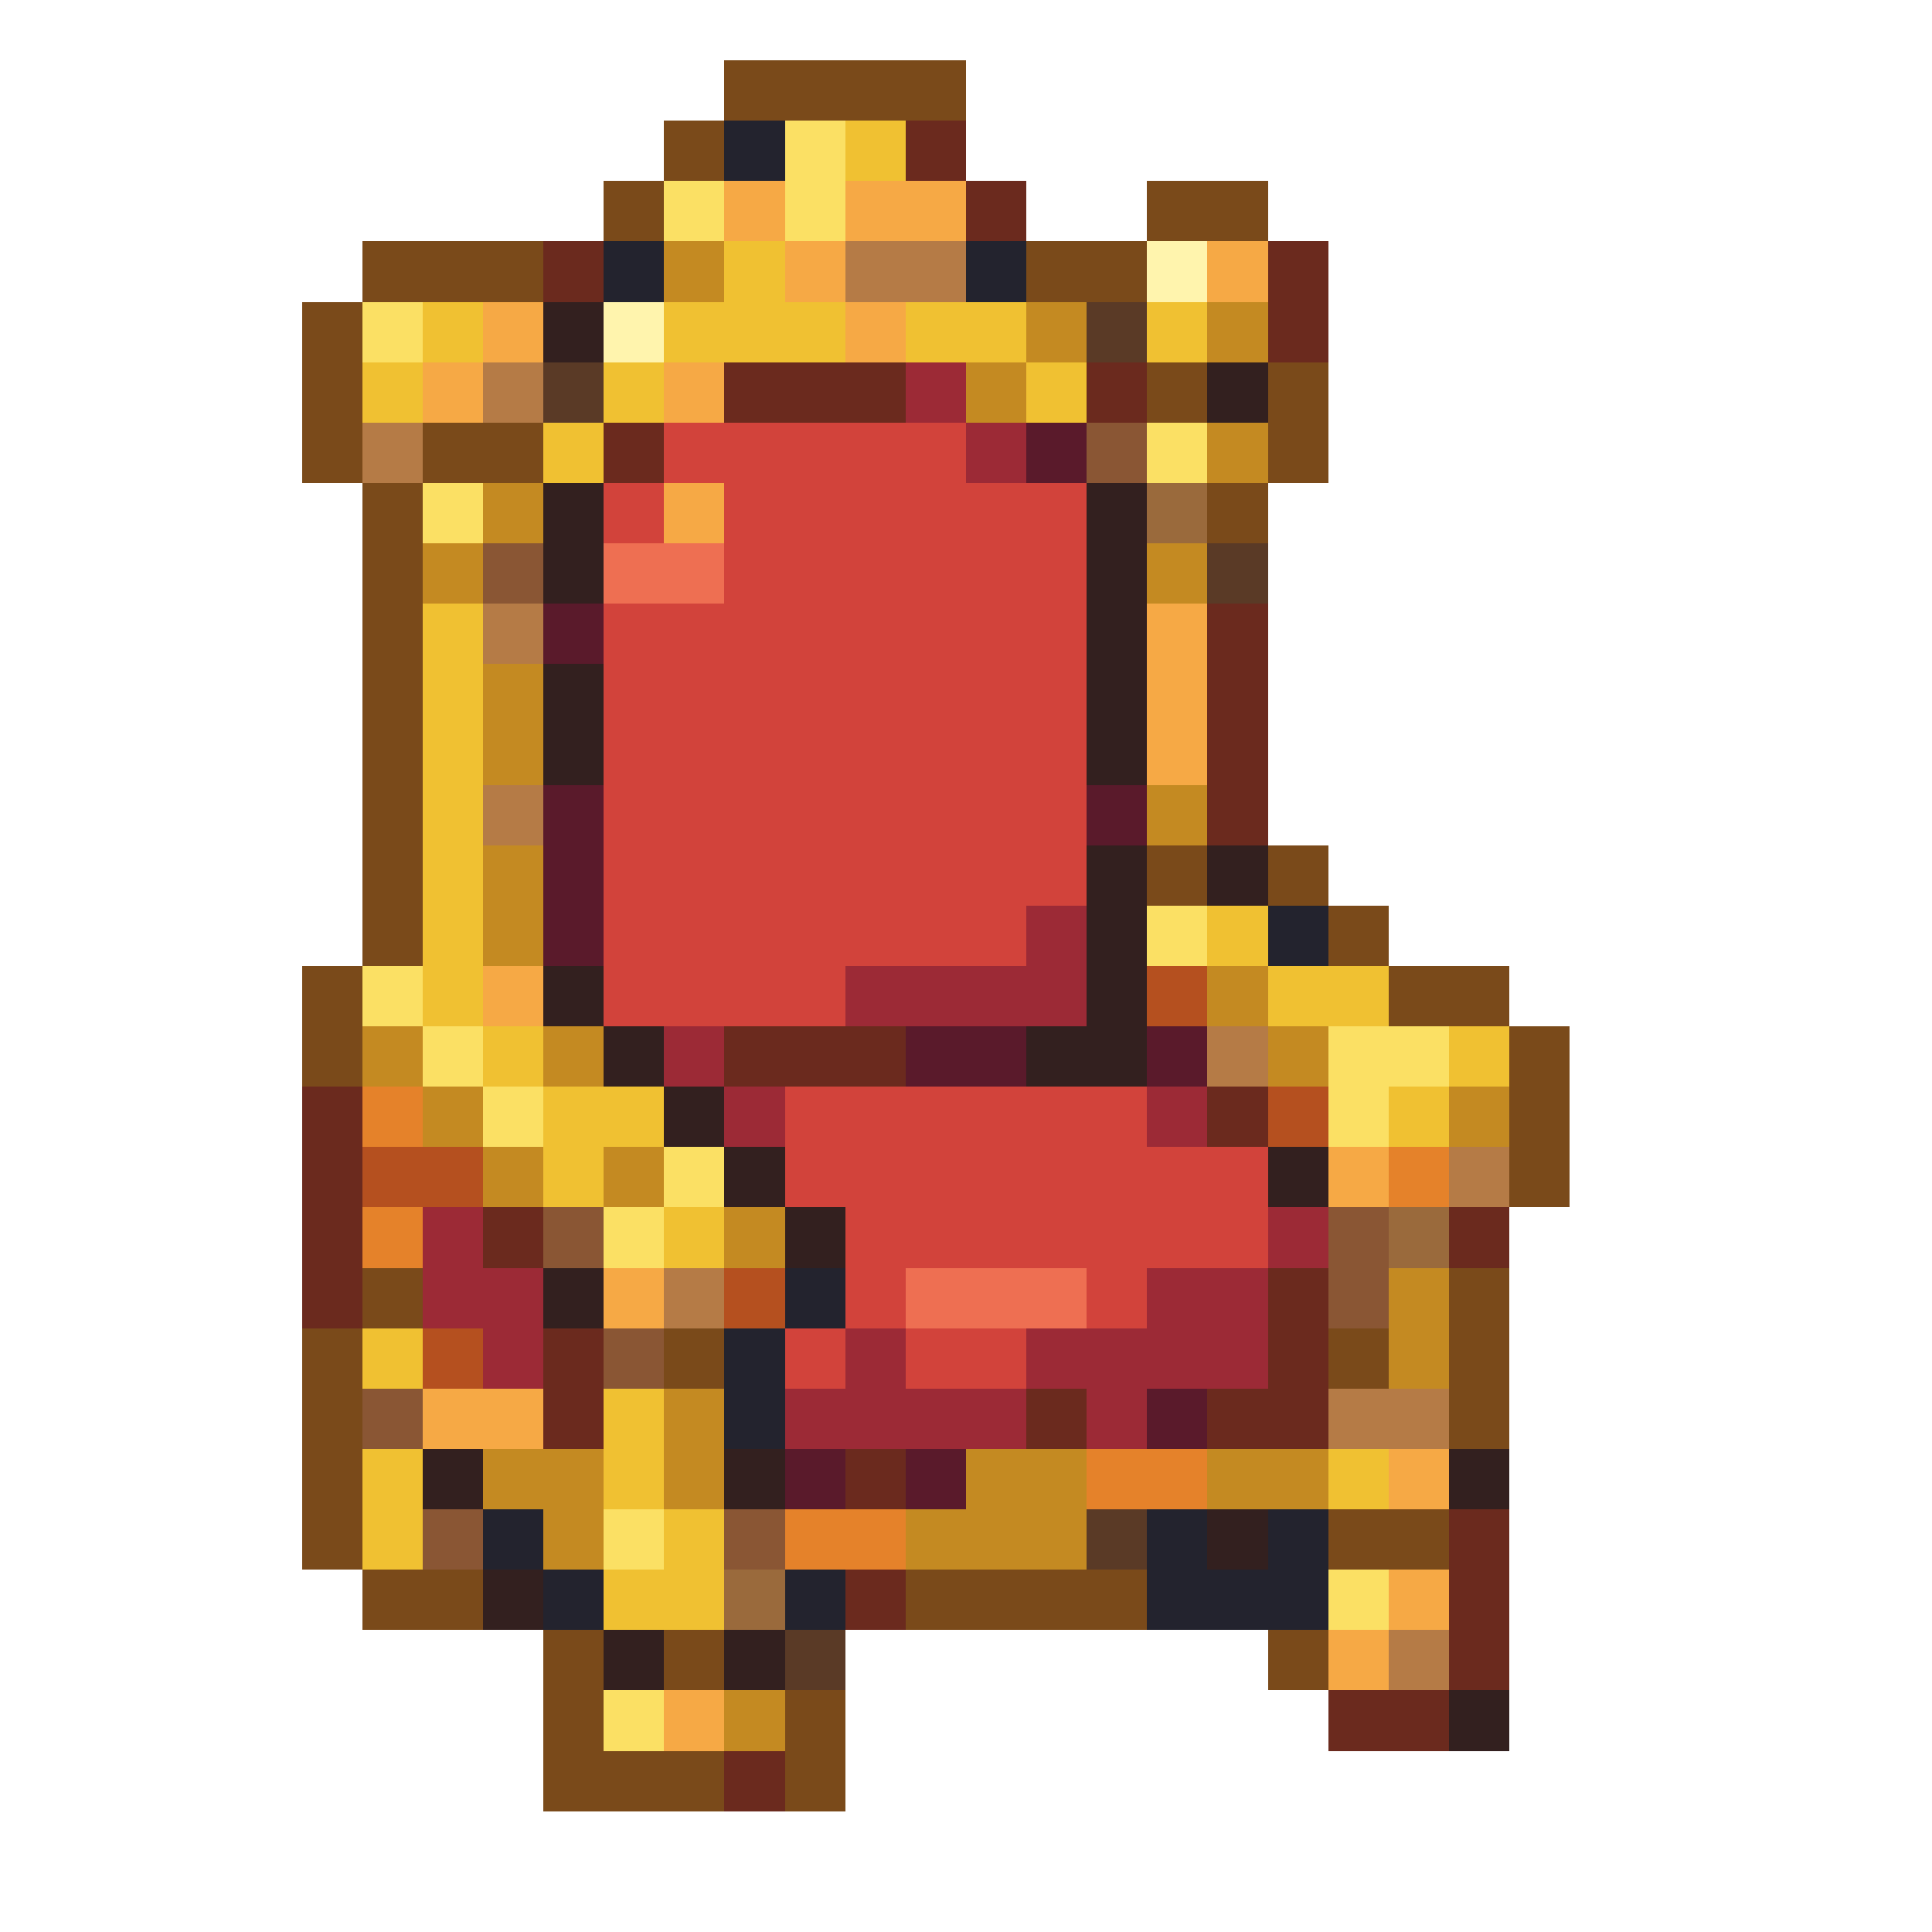
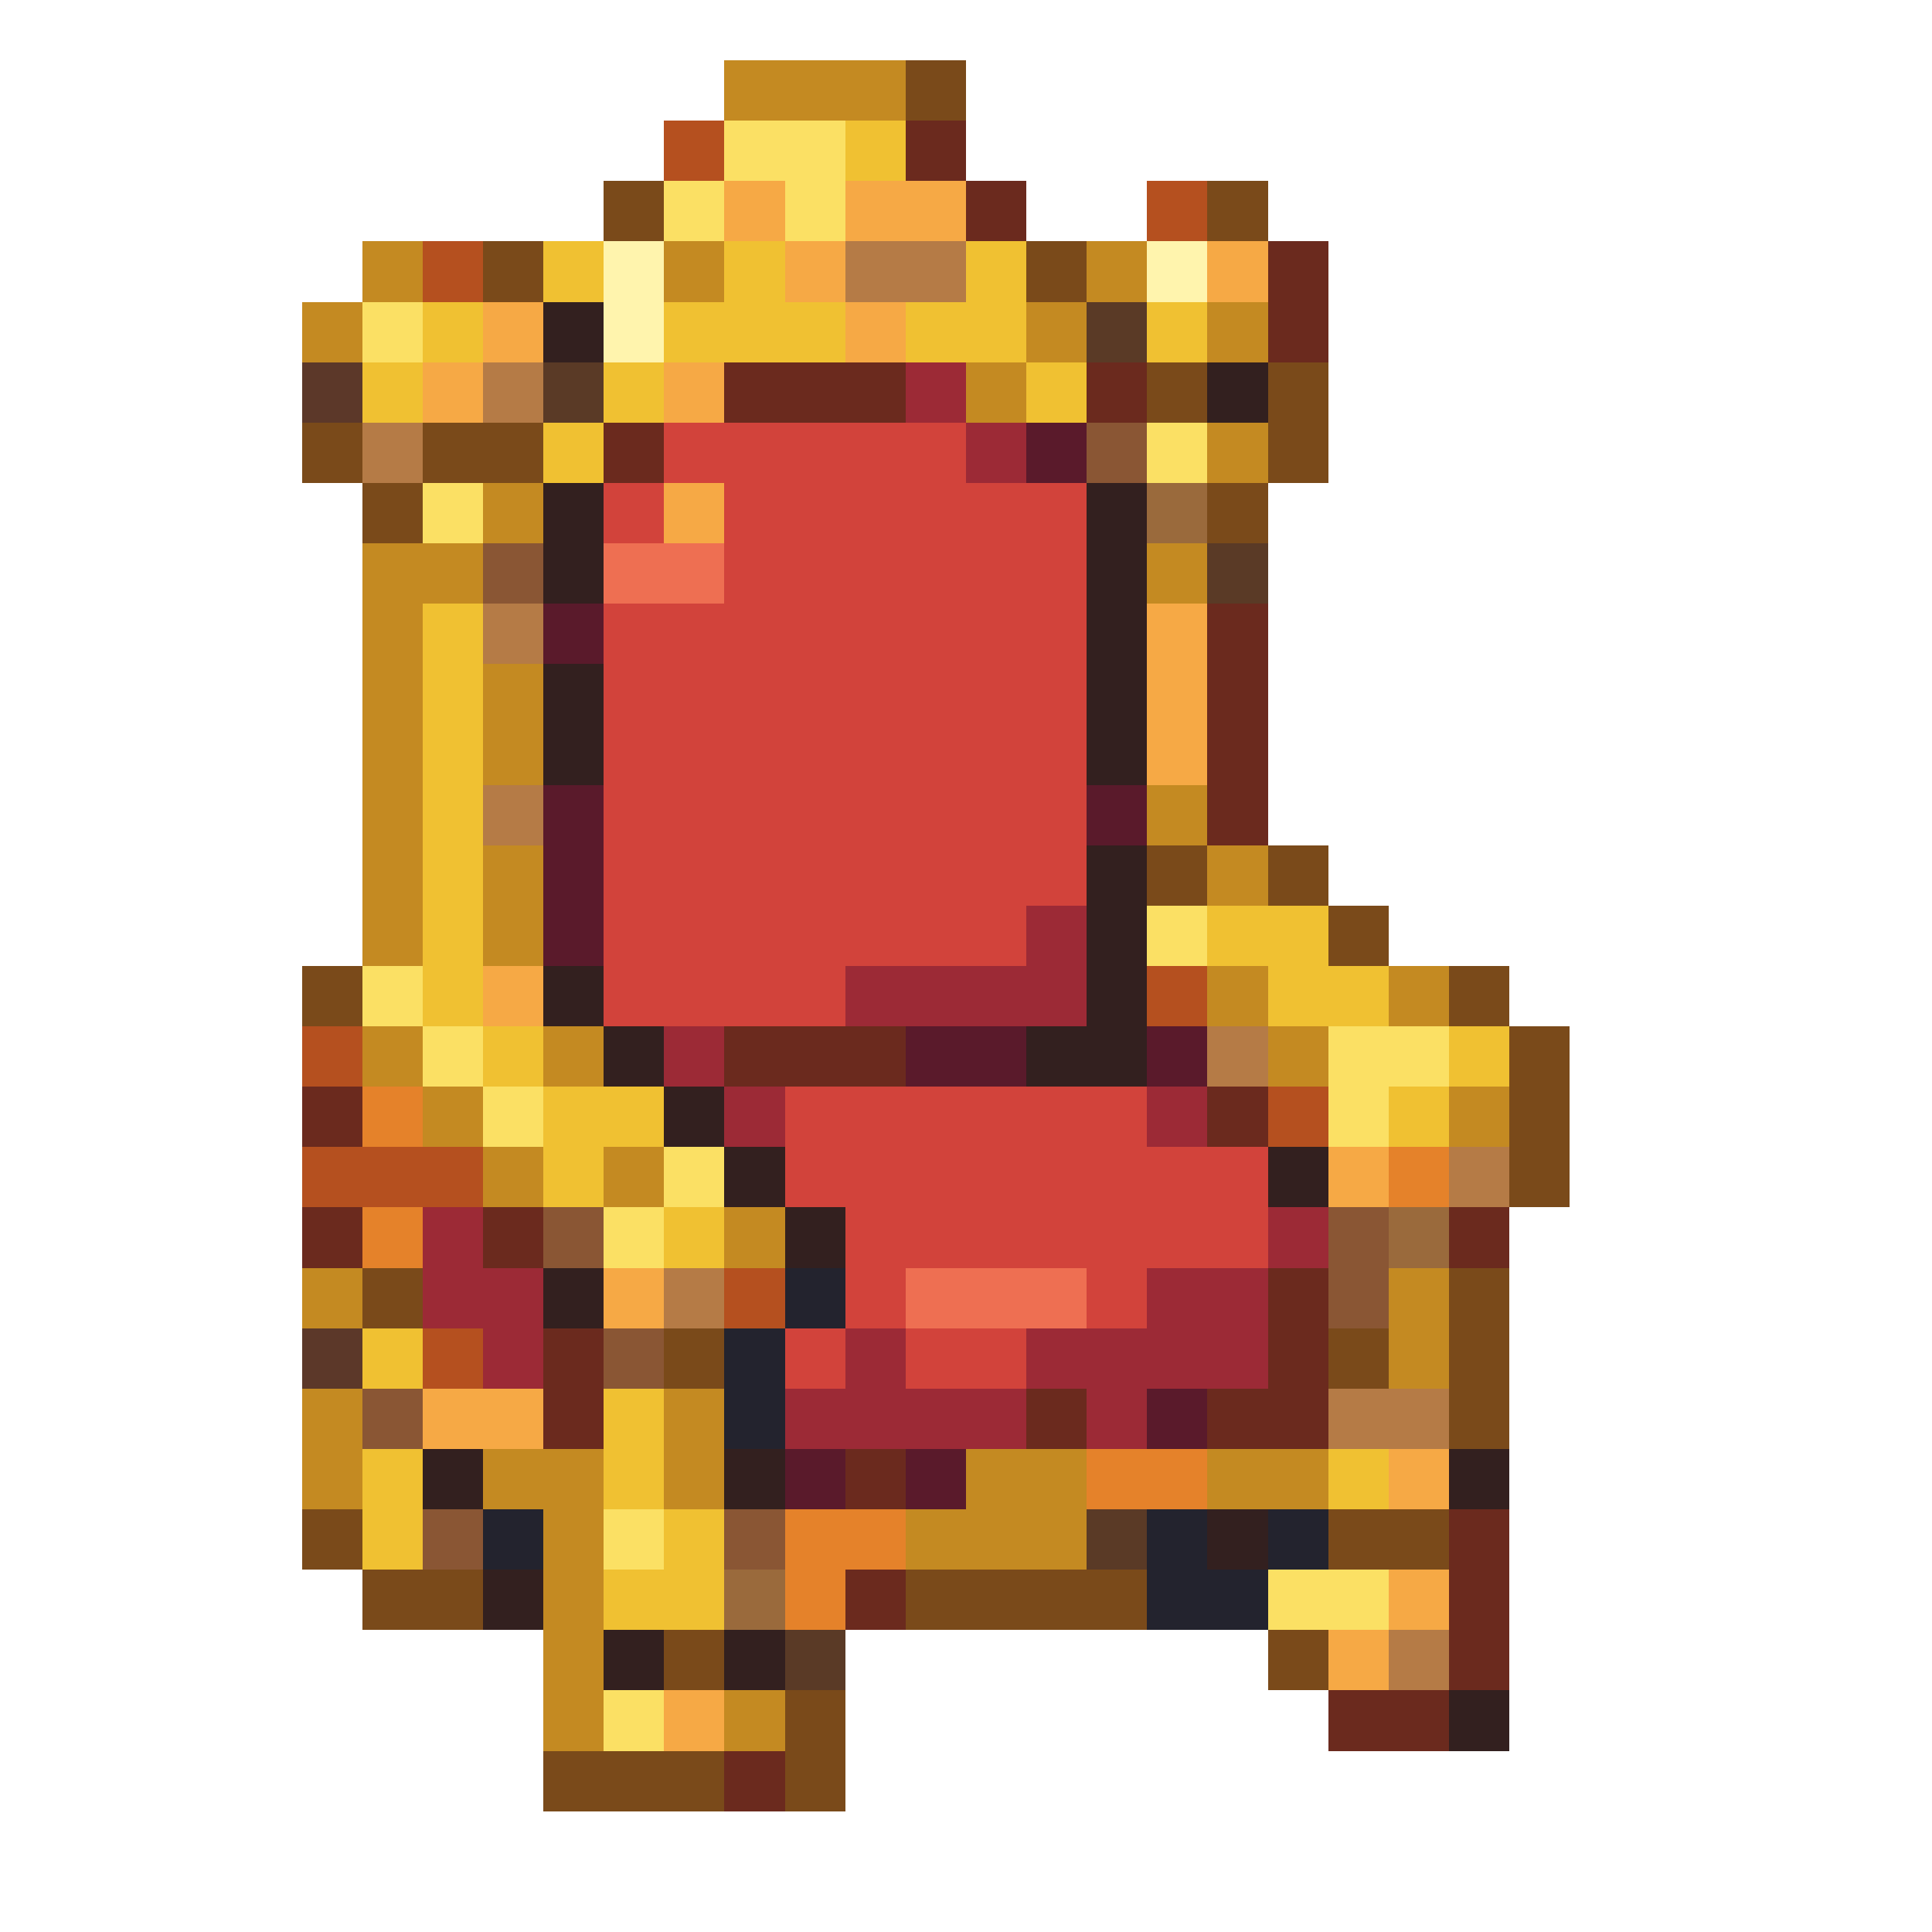
<svg xmlns="http://www.w3.org/2000/svg" width="32" height="32" viewBox="0 0 32 32" shape-rendering="crispEdges">
-   <rect x="12" y="1" width="4" height="1" fill="#7a4a1a" />
-   <rect x="11" y="2" width="1" height="1" fill="#7a4a1a" />
-   <rect x="12" y="2" width="1" height="1" fill="#23232e" />
-   <rect x="13" y="2" width="1" height="1" fill="#fbe064" />
+   <rect x="12" y="1" width="3" height="1" fill="#c48a22" />
+   <rect x="15" y="1" width="1" height="1" fill="#7a4a1a" />
+   <rect x="11" y="2" width="1" height="1" fill="#b5501f" />
+   <rect x="12" y="2" width="2" height="1" fill="#fbe064" />
  <rect x="14" y="2" width="1" height="1" fill="#f0c132" />
  <rect x="15" y="2" width="1" height="1" fill="#6b2a1e" />
  <rect x="10" y="3" width="1" height="1" fill="#7a4a1a" />
  <rect x="11" y="3" width="1" height="1" fill="#fbe064" />
  <rect x="12" y="3" width="1" height="1" fill="#f6a945" />
  <rect x="13" y="3" width="1" height="1" fill="#fbe064" />
  <rect x="14" y="3" width="2" height="1" fill="#f6a945" />
  <rect x="16" y="3" width="1" height="1" fill="#6b2a1e" />
-   <rect x="19" y="3" width="2" height="1" fill="#7a4a1a" />
-   <rect x="6" y="4" width="3" height="1" fill="#7a4a1a" />
-   <rect x="9" y="4" width="1" height="1" fill="#6b2a1e" />
-   <rect x="10" y="4" width="1" height="1" fill="#23232e" />
+   <rect x="19" y="3" width="1" height="1" fill="#b5501f" />
+   <rect x="20" y="3" width="1" height="1" fill="#7a4a1a" />
+   <rect x="6" y="4" width="1" height="1" fill="#c48a22" />
+   <rect x="7" y="4" width="1" height="1" fill="#b5501f" />
+   <rect x="8" y="4" width="1" height="1" fill="#7a4a1a" />
+   <rect x="9" y="4" width="1" height="1" fill="#f0c132" />
+   <rect x="10" y="4" width="1" height="1" fill="#fff4ad" />
  <rect x="11" y="4" width="1" height="1" fill="#c48a22" />
  <rect x="12" y="4" width="1" height="1" fill="#f0c132" />
  <rect x="13" y="4" width="1" height="1" fill="#f6a945" />
  <rect x="14" y="4" width="2" height="1" fill="#b57b46" />
-   <rect x="16" y="4" width="1" height="1" fill="#23232e" />
-   <rect x="17" y="4" width="2" height="1" fill="#7a4a1a" />
+   <rect x="16" y="4" width="1" height="1" fill="#f0c132" />
+   <rect x="17" y="4" width="1" height="1" fill="#7a4a1a" />
+   <rect x="18" y="4" width="1" height="1" fill="#c48a22" />
  <rect x="19" y="4" width="1" height="1" fill="#fff4ad" />
  <rect x="20" y="4" width="1" height="1" fill="#f6a945" />
  <rect x="21" y="4" width="1" height="1" fill="#6b2a1e" />
-   <rect x="5" y="5" width="1" height="1" fill="#7a4a1a" />
+   <rect x="5" y="5" width="1" height="1" fill="#c48a22" />
  <rect x="6" y="5" width="1" height="1" fill="#fbe064" />
  <rect x="7" y="5" width="1" height="1" fill="#f0c132" />
  <rect x="8" y="5" width="1" height="1" fill="#f6a945" />
  <rect x="9" y="5" width="1" height="1" fill="#33201f" />
  <rect x="10" y="5" width="1" height="1" fill="#fff4ad" />
  <rect x="11" y="5" width="3" height="1" fill="#f0c132" />
  <rect x="14" y="5" width="1" height="1" fill="#f6a945" />
  <rect x="15" y="5" width="2" height="1" fill="#f0c132" />
  <rect x="17" y="5" width="1" height="1" fill="#c48a22" />
  <rect x="18" y="5" width="1" height="1" fill="#5a3a26" />
  <rect x="19" y="5" width="1" height="1" fill="#f0c132" />
  <rect x="20" y="5" width="1" height="1" fill="#c48a22" />
  <rect x="21" y="5" width="1" height="1" fill="#6b2a1e" />
-   <rect x="5" y="6" width="1" height="1" fill="#7a4a1a" />
+   <rect x="5" y="6" width="1" height="1" fill="#5c3829" />
  <rect x="6" y="6" width="1" height="1" fill="#f0c132" />
  <rect x="7" y="6" width="1" height="1" fill="#f6a945" />
  <rect x="8" y="6" width="1" height="1" fill="#b57b46" />
  <rect x="9" y="6" width="1" height="1" fill="#5a3a26" />
  <rect x="10" y="6" width="1" height="1" fill="#f0c132" />
  <rect x="11" y="6" width="1" height="1" fill="#f6a945" />
  <rect x="12" y="6" width="3" height="1" fill="#6b2a1e" />
  <rect x="15" y="6" width="1" height="1" fill="#9c2a36" />
  <rect x="16" y="6" width="1" height="1" fill="#c48a22" />
  <rect x="17" y="6" width="1" height="1" fill="#f0c132" />
  <rect x="18" y="6" width="1" height="1" fill="#6b2a1e" />
  <rect x="19" y="6" width="1" height="1" fill="#7a4a1a" />
  <rect x="20" y="6" width="1" height="1" fill="#33201f" />
  <rect x="21" y="6" width="1" height="1" fill="#7a4a1a" />
  <rect x="5" y="7" width="1" height="1" fill="#7a4a1a" />
  <rect x="6" y="7" width="1" height="1" fill="#b57b46" />
  <rect x="7" y="7" width="2" height="1" fill="#7a4a1a" />
  <rect x="9" y="7" width="1" height="1" fill="#f0c132" />
  <rect x="10" y="7" width="1" height="1" fill="#6b2a1e" />
  <rect x="11" y="7" width="5" height="1" fill="#d2433b" />
  <rect x="16" y="7" width="1" height="1" fill="#9c2a36" />
  <rect x="17" y="7" width="1" height="1" fill="#5a1a2b" />
  <rect x="18" y="7" width="1" height="1" fill="#8a5634" />
  <rect x="19" y="7" width="1" height="1" fill="#fbe064" />
  <rect x="20" y="7" width="1" height="1" fill="#c48a22" />
  <rect x="21" y="7" width="1" height="1" fill="#7a4a1a" />
  <rect x="6" y="8" width="1" height="1" fill="#7a4a1a" />
  <rect x="7" y="8" width="1" height="1" fill="#fbe064" />
  <rect x="8" y="8" width="1" height="1" fill="#c48a22" />
  <rect x="9" y="8" width="1" height="1" fill="#33201f" />
  <rect x="10" y="8" width="1" height="1" fill="#d2433b" />
  <rect x="11" y="8" width="1" height="1" fill="#f6a945" />
  <rect x="12" y="8" width="6" height="1" fill="#d2433b" />
  <rect x="18" y="8" width="1" height="1" fill="#33201f" />
  <rect x="19" y="8" width="1" height="1" fill="#9a6a3c" />
  <rect x="20" y="8" width="1" height="1" fill="#7a4a1a" />
-   <rect x="6" y="9" width="1" height="1" fill="#7a4a1a" />
-   <rect x="7" y="9" width="1" height="1" fill="#c48a22" />
+   <rect x="6" y="9" width="2" height="1" fill="#c48a22" />
  <rect x="8" y="9" width="1" height="1" fill="#8a5634" />
  <rect x="9" y="9" width="1" height="1" fill="#33201f" />
  <rect x="10" y="9" width="2" height="1" fill="#ee6f52" />
  <rect x="12" y="9" width="6" height="1" fill="#d2433b" />
  <rect x="18" y="9" width="1" height="1" fill="#33201f" />
  <rect x="19" y="9" width="1" height="1" fill="#c48a22" />
  <rect x="20" y="9" width="1" height="1" fill="#5a3a26" />
-   <rect x="6" y="10" width="1" height="1" fill="#7a4a1a" />
+   <rect x="6" y="10" width="1" height="1" fill="#c48a22" />
  <rect x="7" y="10" width="1" height="1" fill="#f0c132" />
  <rect x="8" y="10" width="1" height="1" fill="#b57b46" />
  <rect x="9" y="10" width="1" height="1" fill="#5a1a2b" />
  <rect x="10" y="10" width="8" height="1" fill="#d2433b" />
  <rect x="18" y="10" width="1" height="1" fill="#33201f" />
  <rect x="19" y="10" width="1" height="1" fill="#f6a945" />
  <rect x="20" y="10" width="1" height="1" fill="#6b2a1e" />
-   <rect x="6" y="11" width="1" height="1" fill="#7a4a1a" />
+   <rect x="6" y="11" width="1" height="1" fill="#c48a22" />
  <rect x="7" y="11" width="1" height="1" fill="#f0c132" />
  <rect x="8" y="11" width="1" height="1" fill="#c48a22" />
  <rect x="9" y="11" width="1" height="1" fill="#33201f" />
  <rect x="10" y="11" width="8" height="1" fill="#d2433b" />
  <rect x="18" y="11" width="1" height="1" fill="#33201f" />
  <rect x="19" y="11" width="1" height="1" fill="#f6a945" />
  <rect x="20" y="11" width="1" height="1" fill="#6b2a1e" />
-   <rect x="6" y="12" width="1" height="1" fill="#7a4a1a" />
+   <rect x="6" y="12" width="1" height="1" fill="#c48a22" />
  <rect x="7" y="12" width="1" height="1" fill="#f0c132" />
  <rect x="8" y="12" width="1" height="1" fill="#c48a22" />
  <rect x="9" y="12" width="1" height="1" fill="#33201f" />
  <rect x="10" y="12" width="8" height="1" fill="#d2433b" />
  <rect x="18" y="12" width="1" height="1" fill="#33201f" />
  <rect x="19" y="12" width="1" height="1" fill="#f6a945" />
  <rect x="20" y="12" width="1" height="1" fill="#6b2a1e" />
-   <rect x="6" y="13" width="1" height="1" fill="#7a4a1a" />
+   <rect x="6" y="13" width="1" height="1" fill="#c48a22" />
  <rect x="7" y="13" width="1" height="1" fill="#f0c132" />
  <rect x="8" y="13" width="1" height="1" fill="#b57b46" />
  <rect x="9" y="13" width="1" height="1" fill="#5a1a2b" />
  <rect x="10" y="13" width="8" height="1" fill="#d2433b" />
  <rect x="18" y="13" width="1" height="1" fill="#5a1a2b" />
  <rect x="19" y="13" width="1" height="1" fill="#c48a22" />
  <rect x="20" y="13" width="1" height="1" fill="#6b2a1e" />
-   <rect x="6" y="14" width="1" height="1" fill="#7a4a1a" />
+   <rect x="6" y="14" width="1" height="1" fill="#c48a22" />
  <rect x="7" y="14" width="1" height="1" fill="#f0c132" />
  <rect x="8" y="14" width="1" height="1" fill="#c48a22" />
  <rect x="9" y="14" width="1" height="1" fill="#5a1a2b" />
  <rect x="10" y="14" width="8" height="1" fill="#d2433b" />
  <rect x="18" y="14" width="1" height="1" fill="#33201f" />
  <rect x="19" y="14" width="1" height="1" fill="#7a4a1a" />
-   <rect x="20" y="14" width="1" height="1" fill="#33201f" />
+   <rect x="20" y="14" width="1" height="1" fill="#c48a22" />
  <rect x="21" y="14" width="1" height="1" fill="#7a4a1a" />
-   <rect x="6" y="15" width="1" height="1" fill="#7a4a1a" />
+   <rect x="6" y="15" width="1" height="1" fill="#c48a22" />
  <rect x="7" y="15" width="1" height="1" fill="#f0c132" />
  <rect x="8" y="15" width="1" height="1" fill="#c48a22" />
  <rect x="9" y="15" width="1" height="1" fill="#5a1a2b" />
  <rect x="10" y="15" width="7" height="1" fill="#d2433b" />
  <rect x="17" y="15" width="1" height="1" fill="#9c2a36" />
  <rect x="18" y="15" width="1" height="1" fill="#33201f" />
  <rect x="19" y="15" width="1" height="1" fill="#fbe064" />
-   <rect x="20" y="15" width="1" height="1" fill="#f0c132" />
-   <rect x="21" y="15" width="1" height="1" fill="#23232e" />
+   <rect x="20" y="15" width="2" height="1" fill="#f0c132" />
  <rect x="22" y="15" width="1" height="1" fill="#7a4a1a" />
  <rect x="5" y="16" width="1" height="1" fill="#7a4a1a" />
  <rect x="6" y="16" width="1" height="1" fill="#fbe064" />
  <rect x="7" y="16" width="1" height="1" fill="#f0c132" />
  <rect x="8" y="16" width="1" height="1" fill="#f6a945" />
  <rect x="9" y="16" width="1" height="1" fill="#33201f" />
  <rect x="10" y="16" width="4" height="1" fill="#d2433b" />
  <rect x="14" y="16" width="4" height="1" fill="#9c2a36" />
  <rect x="18" y="16" width="1" height="1" fill="#33201f" />
  <rect x="19" y="16" width="1" height="1" fill="#b5501f" />
  <rect x="20" y="16" width="1" height="1" fill="#c48a22" />
  <rect x="21" y="16" width="2" height="1" fill="#f0c132" />
-   <rect x="23" y="16" width="2" height="1" fill="#7a4a1a" />
-   <rect x="5" y="17" width="1" height="1" fill="#7a4a1a" />
+   <rect x="23" y="16" width="1" height="1" fill="#c48a22" />
+   <rect x="24" y="16" width="1" height="1" fill="#7a4a1a" />
+   <rect x="5" y="17" width="1" height="1" fill="#b5501f" />
  <rect x="6" y="17" width="1" height="1" fill="#c48a22" />
  <rect x="7" y="17" width="1" height="1" fill="#fbe064" />
  <rect x="8" y="17" width="1" height="1" fill="#f0c132" />
  <rect x="9" y="17" width="1" height="1" fill="#c48a22" />
  <rect x="10" y="17" width="1" height="1" fill="#33201f" />
  <rect x="11" y="17" width="1" height="1" fill="#9c2a36" />
  <rect x="12" y="17" width="3" height="1" fill="#6b2a1e" />
  <rect x="15" y="17" width="2" height="1" fill="#5a1a2b" />
  <rect x="17" y="17" width="2" height="1" fill="#33201f" />
  <rect x="19" y="17" width="1" height="1" fill="#5a1a2b" />
  <rect x="20" y="17" width="1" height="1" fill="#b57b46" />
  <rect x="21" y="17" width="1" height="1" fill="#c48a22" />
  <rect x="22" y="17" width="2" height="1" fill="#fbe064" />
  <rect x="24" y="17" width="1" height="1" fill="#f0c132" />
  <rect x="25" y="17" width="1" height="1" fill="#7a4a1a" />
  <rect x="5" y="18" width="1" height="1" fill="#6b2a1e" />
  <rect x="6" y="18" width="1" height="1" fill="#e5822a" />
  <rect x="7" y="18" width="1" height="1" fill="#c48a22" />
  <rect x="8" y="18" width="1" height="1" fill="#fbe064" />
  <rect x="9" y="18" width="2" height="1" fill="#f0c132" />
  <rect x="11" y="18" width="1" height="1" fill="#33201f" />
  <rect x="12" y="18" width="1" height="1" fill="#9c2a36" />
  <rect x="13" y="18" width="6" height="1" fill="#d2433b" />
  <rect x="19" y="18" width="1" height="1" fill="#9c2a36" />
  <rect x="20" y="18" width="1" height="1" fill="#6b2a1e" />
  <rect x="21" y="18" width="1" height="1" fill="#b5501f" />
  <rect x="22" y="18" width="1" height="1" fill="#fbe064" />
  <rect x="23" y="18" width="1" height="1" fill="#f0c132" />
  <rect x="24" y="18" width="1" height="1" fill="#c48a22" />
  <rect x="25" y="18" width="1" height="1" fill="#7a4a1a" />
-   <rect x="5" y="19" width="1" height="1" fill="#6b2a1e" />
-   <rect x="6" y="19" width="2" height="1" fill="#b5501f" />
+   <rect x="5" y="19" width="3" height="1" fill="#b5501f" />
  <rect x="8" y="19" width="1" height="1" fill="#c48a22" />
  <rect x="9" y="19" width="1" height="1" fill="#f0c132" />
  <rect x="10" y="19" width="1" height="1" fill="#c48a22" />
  <rect x="11" y="19" width="1" height="1" fill="#fbe064" />
  <rect x="12" y="19" width="1" height="1" fill="#33201f" />
  <rect x="13" y="19" width="8" height="1" fill="#d2433b" />
  <rect x="21" y="19" width="1" height="1" fill="#33201f" />
  <rect x="22" y="19" width="1" height="1" fill="#f6a945" />
  <rect x="23" y="19" width="1" height="1" fill="#e5822a" />
  <rect x="24" y="19" width="1" height="1" fill="#b57b46" />
  <rect x="25" y="19" width="1" height="1" fill="#7a4a1a" />
  <rect x="5" y="20" width="1" height="1" fill="#6b2a1e" />
  <rect x="6" y="20" width="1" height="1" fill="#e5822a" />
  <rect x="7" y="20" width="1" height="1" fill="#9c2a36" />
  <rect x="8" y="20" width="1" height="1" fill="#6b2a1e" />
  <rect x="9" y="20" width="1" height="1" fill="#8a5634" />
  <rect x="10" y="20" width="1" height="1" fill="#fbe064" />
  <rect x="11" y="20" width="1" height="1" fill="#f0c132" />
  <rect x="12" y="20" width="1" height="1" fill="#c48a22" />
  <rect x="13" y="20" width="1" height="1" fill="#33201f" />
  <rect x="14" y="20" width="7" height="1" fill="#d2433b" />
  <rect x="21" y="20" width="1" height="1" fill="#9c2a36" />
  <rect x="22" y="20" width="1" height="1" fill="#8a5634" />
  <rect x="23" y="20" width="1" height="1" fill="#9a6a3c" />
  <rect x="24" y="20" width="1" height="1" fill="#6b2a1e" />
-   <rect x="5" y="21" width="1" height="1" fill="#6b2a1e" />
+   <rect x="5" y="21" width="1" height="1" fill="#c48a22" />
  <rect x="6" y="21" width="1" height="1" fill="#7a4a1a" />
  <rect x="7" y="21" width="2" height="1" fill="#9c2a36" />
  <rect x="9" y="21" width="1" height="1" fill="#33201f" />
  <rect x="10" y="21" width="1" height="1" fill="#f6a945" />
  <rect x="11" y="21" width="1" height="1" fill="#b57b46" />
  <rect x="12" y="21" width="1" height="1" fill="#b5501f" />
  <rect x="13" y="21" width="1" height="1" fill="#23232e" />
  <rect x="14" y="21" width="1" height="1" fill="#d2433b" />
  <rect x="15" y="21" width="3" height="1" fill="#ee6f52" />
  <rect x="18" y="21" width="1" height="1" fill="#d2433b" />
  <rect x="19" y="21" width="2" height="1" fill="#9c2a36" />
  <rect x="21" y="21" width="1" height="1" fill="#6b2a1e" />
  <rect x="22" y="21" width="1" height="1" fill="#8a5634" />
  <rect x="23" y="21" width="1" height="1" fill="#c48a22" />
  <rect x="24" y="21" width="1" height="1" fill="#7a4a1a" />
-   <rect x="5" y="22" width="1" height="1" fill="#7a4a1a" />
+   <rect x="5" y="22" width="1" height="1" fill="#5c3829" />
  <rect x="6" y="22" width="1" height="1" fill="#f0c132" />
  <rect x="7" y="22" width="1" height="1" fill="#b5501f" />
  <rect x="8" y="22" width="1" height="1" fill="#9c2a36" />
  <rect x="9" y="22" width="1" height="1" fill="#6b2a1e" />
  <rect x="10" y="22" width="1" height="1" fill="#8a5634" />
  <rect x="11" y="22" width="1" height="1" fill="#7a4a1a" />
  <rect x="12" y="22" width="1" height="1" fill="#23232e" />
  <rect x="13" y="22" width="1" height="1" fill="#d2433b" />
  <rect x="14" y="22" width="1" height="1" fill="#9c2a36" />
  <rect x="15" y="22" width="2" height="1" fill="#d2433b" />
  <rect x="17" y="22" width="4" height="1" fill="#9c2a36" />
  <rect x="21" y="22" width="1" height="1" fill="#6b2a1e" />
  <rect x="22" y="22" width="1" height="1" fill="#7a4a1a" />
  <rect x="23" y="22" width="1" height="1" fill="#c48a22" />
  <rect x="24" y="22" width="1" height="1" fill="#7a4a1a" />
-   <rect x="5" y="23" width="1" height="1" fill="#7a4a1a" />
+   <rect x="5" y="23" width="1" height="1" fill="#c48a22" />
  <rect x="6" y="23" width="1" height="1" fill="#8a5634" />
  <rect x="7" y="23" width="2" height="1" fill="#f6a945" />
  <rect x="9" y="23" width="1" height="1" fill="#6b2a1e" />
  <rect x="10" y="23" width="1" height="1" fill="#f0c132" />
  <rect x="11" y="23" width="1" height="1" fill="#c48a22" />
  <rect x="12" y="23" width="1" height="1" fill="#23232e" />
  <rect x="13" y="23" width="4" height="1" fill="#9c2a36" />
  <rect x="17" y="23" width="1" height="1" fill="#6b2a1e" />
  <rect x="18" y="23" width="1" height="1" fill="#9c2a36" />
  <rect x="19" y="23" width="1" height="1" fill="#5a1a2b" />
  <rect x="20" y="23" width="2" height="1" fill="#6b2a1e" />
  <rect x="22" y="23" width="2" height="1" fill="#b57b46" />
  <rect x="24" y="23" width="1" height="1" fill="#7a4a1a" />
-   <rect x="5" y="24" width="1" height="1" fill="#7a4a1a" />
+   <rect x="5" y="24" width="1" height="1" fill="#c48a22" />
  <rect x="6" y="24" width="1" height="1" fill="#f0c132" />
  <rect x="7" y="24" width="1" height="1" fill="#33201f" />
  <rect x="8" y="24" width="2" height="1" fill="#c48a22" />
  <rect x="10" y="24" width="1" height="1" fill="#f0c132" />
  <rect x="11" y="24" width="1" height="1" fill="#c48a22" />
  <rect x="12" y="24" width="1" height="1" fill="#33201f" />
  <rect x="13" y="24" width="1" height="1" fill="#5a1a2b" />
  <rect x="14" y="24" width="1" height="1" fill="#6b2a1e" />
  <rect x="15" y="24" width="1" height="1" fill="#5a1a2b" />
  <rect x="16" y="24" width="2" height="1" fill="#c48a22" />
  <rect x="18" y="24" width="2" height="1" fill="#e5822a" />
  <rect x="20" y="24" width="2" height="1" fill="#c48a22" />
  <rect x="22" y="24" width="1" height="1" fill="#f0c132" />
  <rect x="23" y="24" width="1" height="1" fill="#f6a945" />
  <rect x="24" y="24" width="1" height="1" fill="#33201f" />
  <rect x="5" y="25" width="1" height="1" fill="#7a4a1a" />
  <rect x="6" y="25" width="1" height="1" fill="#f0c132" />
  <rect x="7" y="25" width="1" height="1" fill="#8a5634" />
  <rect x="8" y="25" width="1" height="1" fill="#23232e" />
  <rect x="9" y="25" width="1" height="1" fill="#c48a22" />
  <rect x="10" y="25" width="1" height="1" fill="#fbe064" />
  <rect x="11" y="25" width="1" height="1" fill="#f0c132" />
  <rect x="12" y="25" width="1" height="1" fill="#8a5634" />
  <rect x="13" y="25" width="2" height="1" fill="#e5822a" />
  <rect x="15" y="25" width="3" height="1" fill="#c48a22" />
  <rect x="18" y="25" width="1" height="1" fill="#5a3a26" />
  <rect x="19" y="25" width="1" height="1" fill="#23232e" />
  <rect x="20" y="25" width="1" height="1" fill="#33201f" />
  <rect x="21" y="25" width="1" height="1" fill="#23232e" />
  <rect x="22" y="25" width="2" height="1" fill="#7a4a1a" />
  <rect x="24" y="25" width="1" height="1" fill="#6b2a1e" />
  <rect x="6" y="26" width="2" height="1" fill="#7a4a1a" />
  <rect x="8" y="26" width="1" height="1" fill="#33201f" />
-   <rect x="9" y="26" width="1" height="1" fill="#23232e" />
+   <rect x="9" y="26" width="1" height="1" fill="#c48a22" />
  <rect x="10" y="26" width="2" height="1" fill="#f0c132" />
  <rect x="12" y="26" width="1" height="1" fill="#9a6a3c" />
-   <rect x="13" y="26" width="1" height="1" fill="#23232e" />
+   <rect x="13" y="26" width="1" height="1" fill="#e5822a" />
  <rect x="14" y="26" width="1" height="1" fill="#6b2a1e" />
  <rect x="15" y="26" width="4" height="1" fill="#7a4a1a" />
-   <rect x="19" y="26" width="3" height="1" fill="#23232e" />
-   <rect x="22" y="26" width="1" height="1" fill="#fbe064" />
+   <rect x="19" y="26" width="2" height="1" fill="#23232e" />
+   <rect x="21" y="26" width="2" height="1" fill="#fbe064" />
  <rect x="23" y="26" width="1" height="1" fill="#f6a945" />
  <rect x="24" y="26" width="1" height="1" fill="#6b2a1e" />
-   <rect x="9" y="27" width="1" height="1" fill="#7a4a1a" />
+   <rect x="9" y="27" width="1" height="1" fill="#c48a22" />
  <rect x="10" y="27" width="1" height="1" fill="#33201f" />
  <rect x="11" y="27" width="1" height="1" fill="#7a4a1a" />
  <rect x="12" y="27" width="1" height="1" fill="#33201f" />
  <rect x="13" y="27" width="1" height="1" fill="#5a3a26" />
  <rect x="21" y="27" width="1" height="1" fill="#7a4a1a" />
  <rect x="22" y="27" width="1" height="1" fill="#f6a945" />
  <rect x="23" y="27" width="1" height="1" fill="#b57b46" />
  <rect x="24" y="27" width="1" height="1" fill="#6b2a1e" />
-   <rect x="9" y="28" width="1" height="1" fill="#7a4a1a" />
+   <rect x="9" y="28" width="1" height="1" fill="#c48a22" />
  <rect x="10" y="28" width="1" height="1" fill="#fbe064" />
  <rect x="11" y="28" width="1" height="1" fill="#f6a945" />
  <rect x="12" y="28" width="1" height="1" fill="#c48a22" />
  <rect x="13" y="28" width="1" height="1" fill="#7a4a1a" />
  <rect x="22" y="28" width="2" height="1" fill="#6b2a1e" />
  <rect x="24" y="28" width="1" height="1" fill="#33201f" />
  <rect x="9" y="29" width="3" height="1" fill="#7a4a1a" />
  <rect x="12" y="29" width="1" height="1" fill="#6b2a1e" />
  <rect x="13" y="29" width="1" height="1" fill="#7a4a1a" />
</svg>
